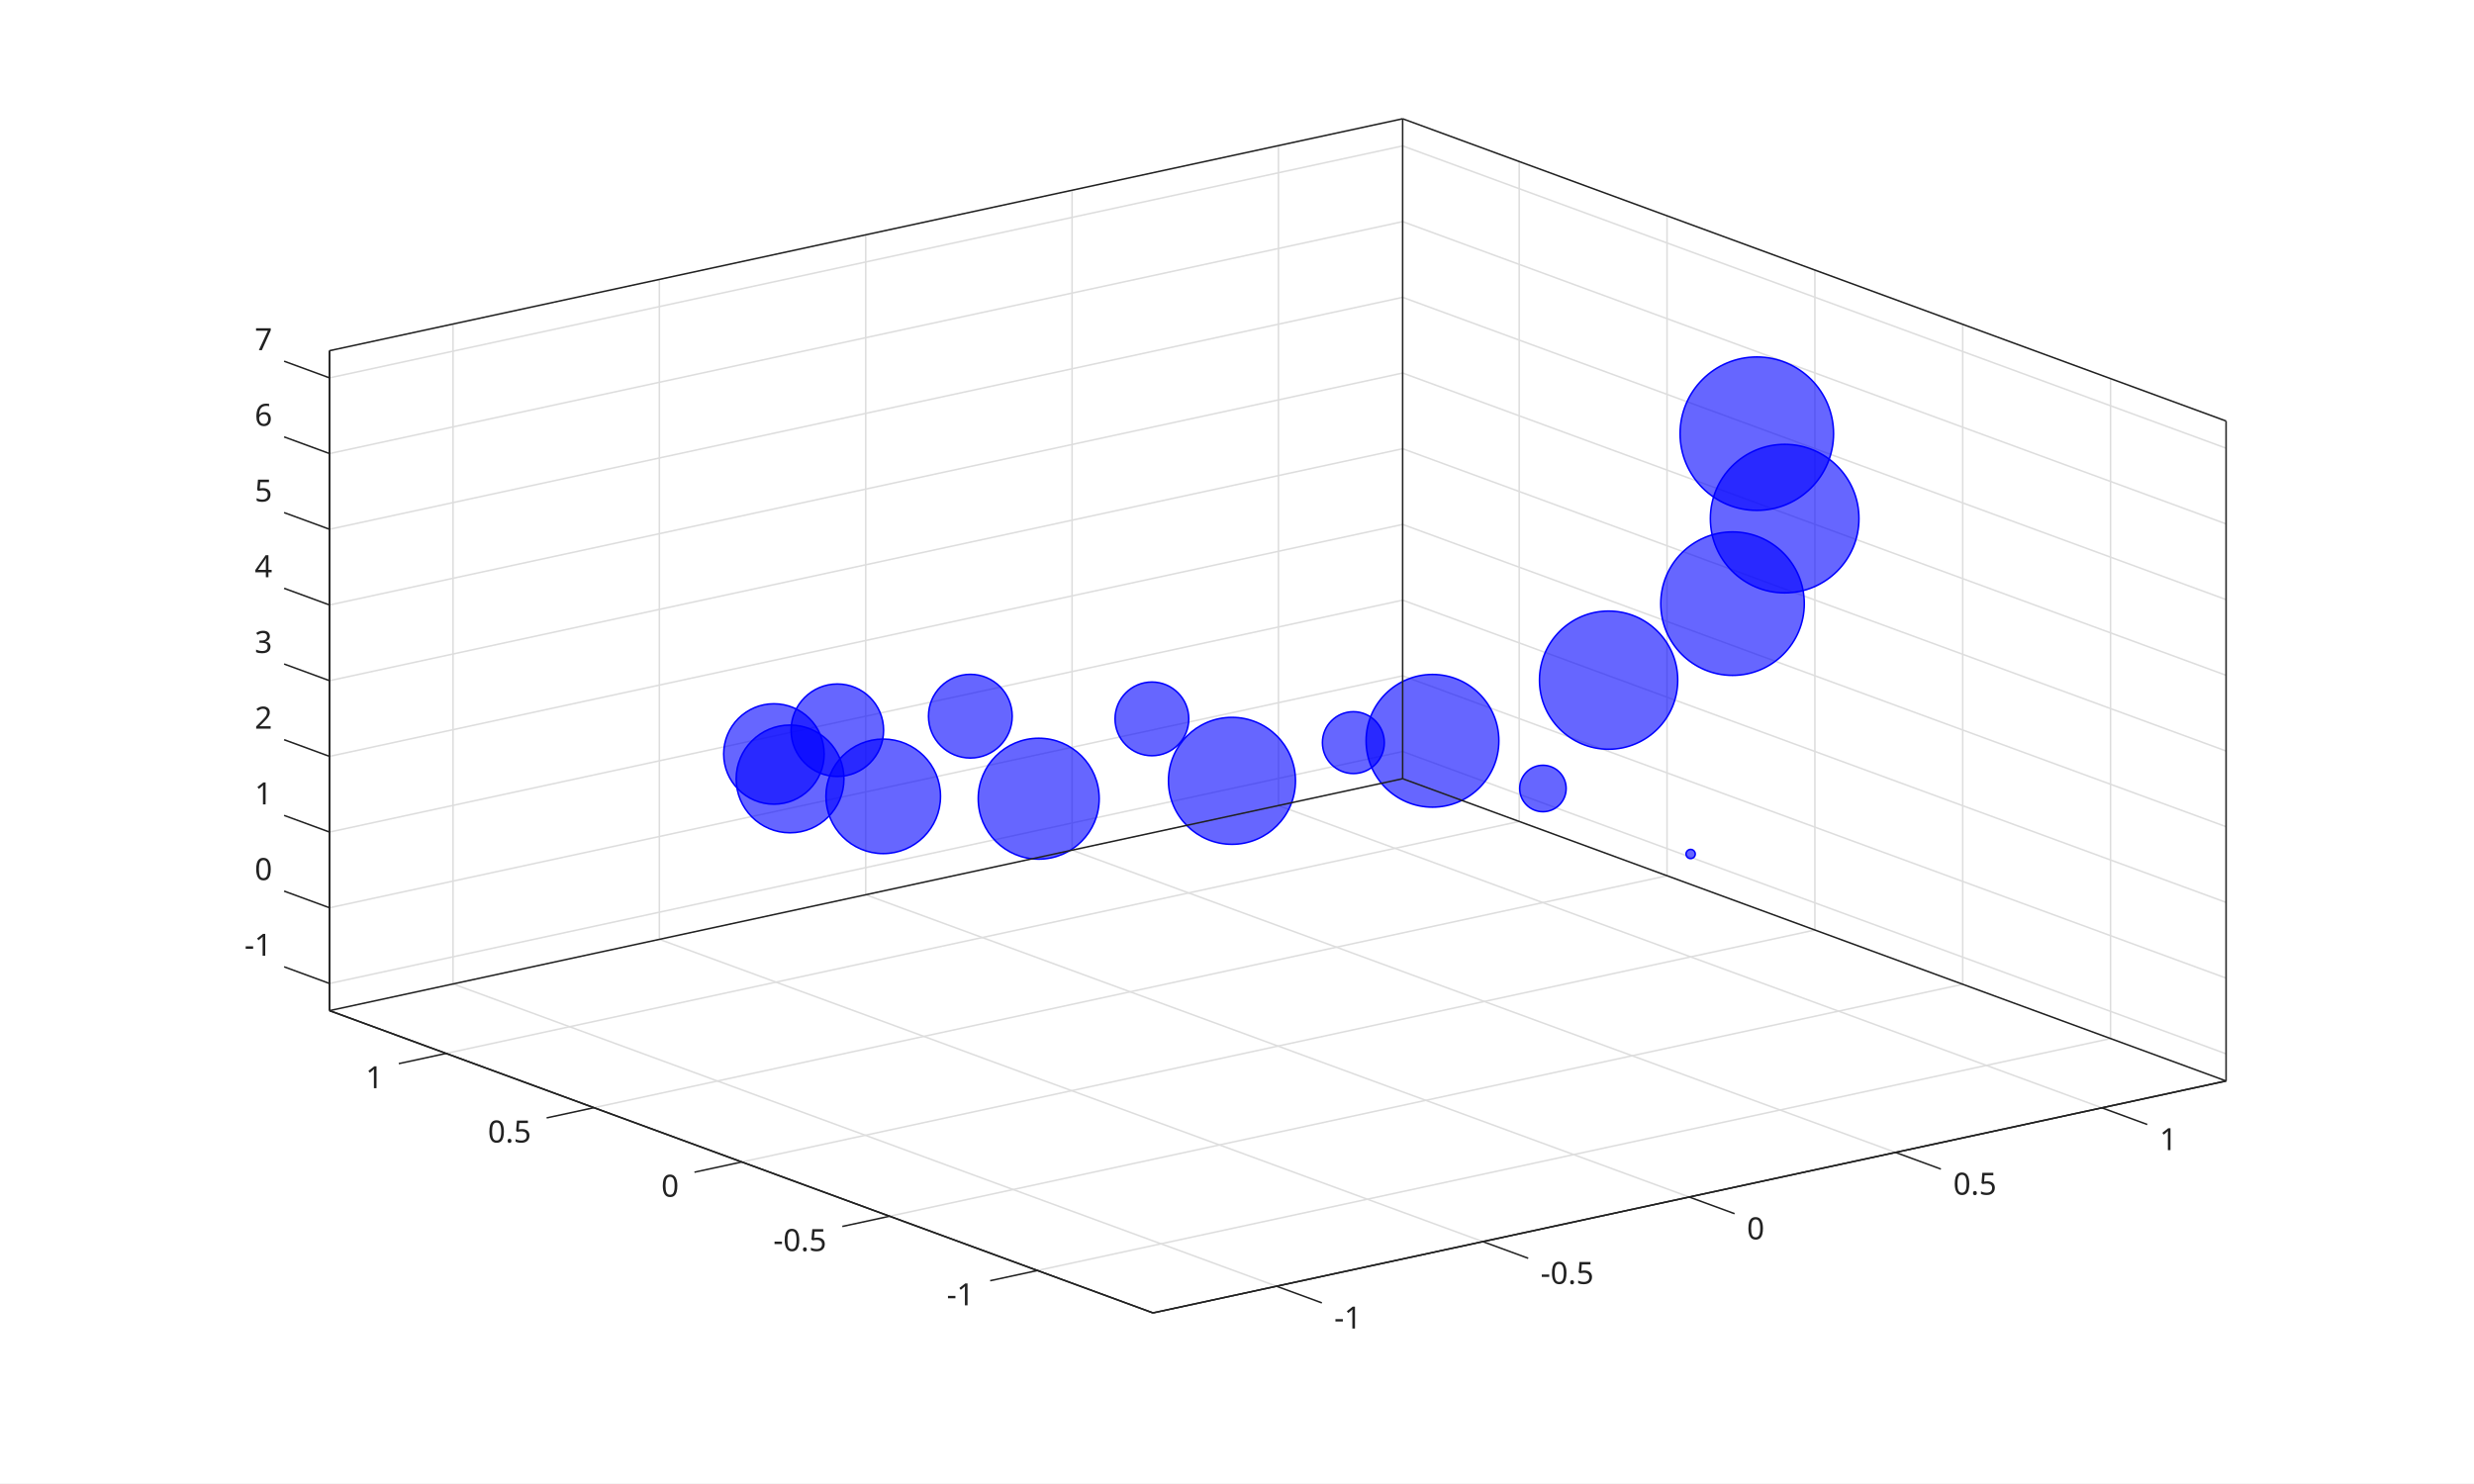
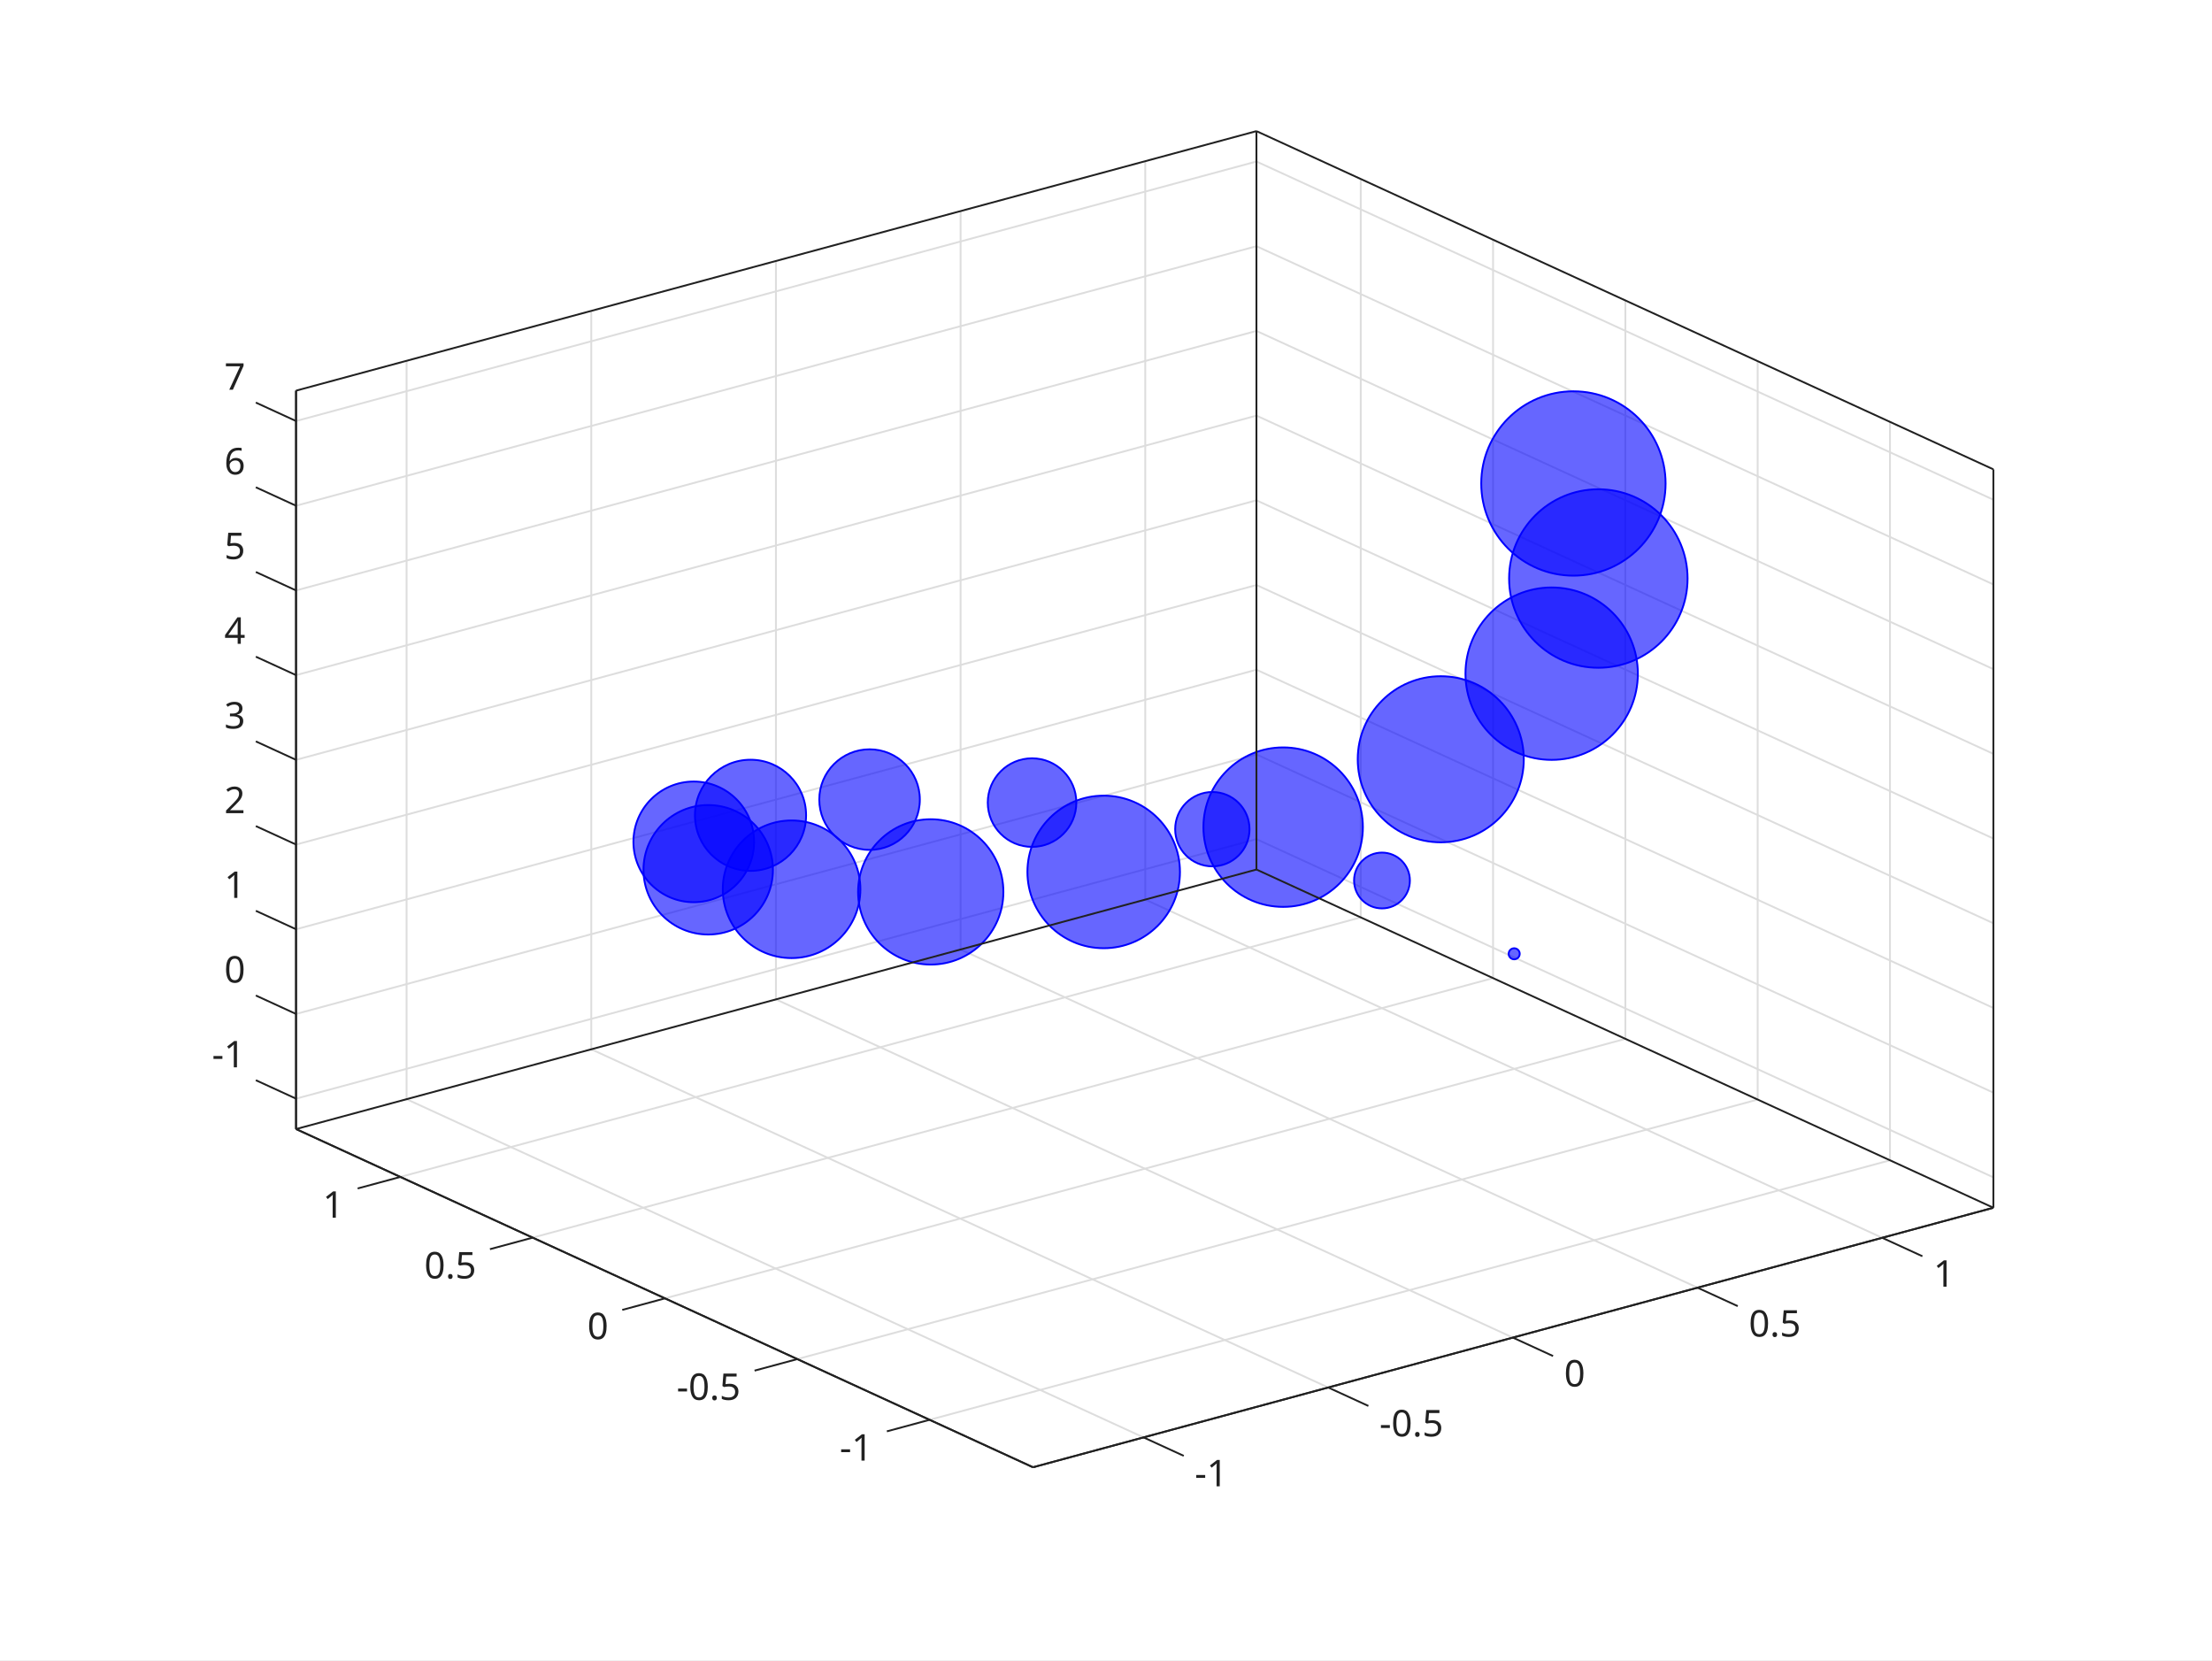
- <svg xmlns="http://www.w3.org/2000/svg" width="1074.56" height="644.48" viewBox="0 0 1679 1007">
-   <rect x="0" y="0" width="1679" height="1007" fill="#ffffff" />
-   <rect x="0" y="0" width="1678.12" height="1006.25" fill="rgba(255,255,255,1)" />
-   <polygon points="223.623,686.061 782.461,891.259 1510.75,733.805 " fill="rgba(255,255,255,1)" />
-   <polygon points="223.623,686.061 1510.75,733.805 1510.75,285.814 " fill="rgba(255,255,255,1)" />
-   <polygon points="223.623,686.061 1510.75,285.814 951.914,80.616 " fill="rgba(255,255,255,1)" />
-   <polygon points="223.623,686.061 951.914,80.616 223.623,238.07 " fill="rgba(255,255,255,1)" />
-   <line x1="866.289" y1="873.136" x2="307.451" y2="667.937" stroke="rgba(221,221,221,1)" stroke-width="1.042" />
-   <line x1="307.451" y1="667.937" x2="307.451" y2="219.947" stroke="rgba(221,221,221,1)" stroke-width="1.042" />
-   <line x1="1006.33" y1="842.86" x2="447.491" y2="637.661" stroke="rgba(221,221,221,1)" stroke-width="1.042" />
-   <line x1="447.491" y1="637.661" x2="447.491" y2="189.671" stroke="rgba(221,221,221,1)" stroke-width="1.042" />
-   <line x1="1146.37" y1="812.584" x2="587.53" y2="607.385" stroke="rgba(221,221,221,1)" stroke-width="1.042" />
-   <line x1="587.53" y1="607.385" x2="587.53" y2="159.395" stroke="rgba(221,221,221,1)" stroke-width="1.042" />
-   <line x1="1286.41" y1="782.308" x2="727.569" y2="577.109" stroke="rgba(221,221,221,1)" stroke-width="1.042" />
-   <line x1="727.569" y1="577.109" x2="727.569" y2="129.118" stroke="rgba(221,221,221,1)" stroke-width="1.042" />
-   <line x1="1426.45" y1="752.031" x2="867.609" y2="546.833" stroke="rgba(221,221,221,1)" stroke-width="1.042" />
-   <line x1="867.609" y1="546.833" x2="867.609" y2="98.842" stroke="rgba(221,221,221,1)" stroke-width="1.042" />
-   <line x1="704.048" y1="862.467" x2="1432.34" y2="705.013" stroke="rgba(221,221,221,1)" stroke-width="1.042" />
-   <line x1="1432.34" y1="705.013" x2="1432.34" y2="257.022" stroke="rgba(221,221,221,1)" stroke-width="1.042" />
-   <line x1="603.716" y1="825.626" x2="1332.01" y2="668.172" stroke="rgba(221,221,221,1)" stroke-width="1.042" />
-   <line x1="1332.01" y1="668.172" x2="1332.01" y2="220.181" stroke="rgba(221,221,221,1)" stroke-width="1.042" />
-   <line x1="503.384" y1="788.786" x2="1231.68" y2="631.331" stroke="rgba(221,221,221,1)" stroke-width="1.042" />
-   <line x1="1231.68" y1="631.331" x2="1231.68" y2="183.341" stroke="rgba(221,221,221,1)" stroke-width="1.042" />
-   <line x1="403.052" y1="751.945" x2="1131.34" y2="594.49" stroke="rgba(221,221,221,1)" stroke-width="1.042" />
-   <line x1="1131.34" y1="594.49" x2="1131.34" y2="146.5" stroke="rgba(221,221,221,1)" stroke-width="1.042" />
-   <line x1="302.72" y1="715.104" x2="1031.01" y2="557.649" stroke="rgba(221,221,221,1)" stroke-width="1.042" />
-   <line x1="1031.01" y1="557.649" x2="1031.01" y2="109.659" stroke="rgba(221,221,221,1)" stroke-width="1.042" />
-   <line x1="223.623" y1="667.625" x2="951.914" y2="510.17" stroke="rgba(221,221,221,1)" stroke-width="1.042" />
-   <line x1="1510.75" y1="715.369" x2="951.914" y2="510.17" stroke="rgba(221,221,221,1)" stroke-width="1.042" />
-   <line x1="223.623" y1="616.235" x2="951.914" y2="458.78" stroke="rgba(221,221,221,1)" stroke-width="1.042" />
-   <line x1="1510.75" y1="663.979" x2="951.914" y2="458.78" stroke="rgba(221,221,221,1)" stroke-width="1.042" />
-   <line x1="223.623" y1="564.845" x2="951.914" y2="407.391" stroke="rgba(221,221,221,1)" stroke-width="1.042" />
-   <line x1="1510.75" y1="612.589" x2="951.914" y2="407.391" stroke="rgba(221,221,221,1)" stroke-width="1.042" />
-   <line x1="223.623" y1="513.455" x2="951.914" y2="356.001" stroke="rgba(221,221,221,1)" stroke-width="1.042" />
-   <line x1="1510.75" y1="561.199" x2="951.914" y2="356.001" stroke="rgba(221,221,221,1)" stroke-width="1.042" />
-   <line x1="223.623" y1="462.065" x2="951.914" y2="304.611" stroke="rgba(221,221,221,1)" stroke-width="1.042" />
-   <line x1="1510.75" y1="509.81" x2="951.914" y2="304.611" stroke="rgba(221,221,221,1)" stroke-width="1.042" />
-   <line x1="223.623" y1="410.676" x2="951.914" y2="253.221" stroke="rgba(221,221,221,1)" stroke-width="1.042" />
-   <line x1="1510.75" y1="458.42" x2="951.914" y2="253.221" stroke="rgba(221,221,221,1)" stroke-width="1.042" />
-   <line x1="223.623" y1="359.286" x2="951.914" y2="201.831" stroke="rgba(221,221,221,1)" stroke-width="1.042" />
-   <line x1="1510.75" y1="407.03" x2="951.914" y2="201.831" stroke="rgba(221,221,221,1)" stroke-width="1.042" />
-   <line x1="223.623" y1="307.896" x2="951.914" y2="150.441" stroke="rgba(221,221,221,1)" stroke-width="1.042" />
-   <line x1="1510.75" y1="355.64" x2="951.914" y2="150.441" stroke="rgba(221,221,221,1)" stroke-width="1.042" />
-   <line x1="223.623" y1="256.506" x2="951.914" y2="99.052" stroke="rgba(221,221,221,1)" stroke-width="1.042" />
-   <line x1="1510.75" y1="304.25" x2="951.914" y2="99.052" stroke="rgba(221,221,221,1)" stroke-width="1.042" />
-   <circle cx="1147.37" cy="579.732" r="3.125" fill="rgba(0,0,255,0.6)" stroke="rgba(0,0,255,1)" stroke-width="1.042" />
-   <circle cx="1047.12" cy="535.263" r="15.766" fill="rgba(0,0,255,0.6)" stroke="rgba(0,0,255,1)" stroke-width="1.042" />
-   <circle cx="918.476" cy="504.129" r="21.002" fill="rgba(0,0,255,0.6)" stroke="rgba(0,0,255,1)" stroke-width="1.042" />
-   <circle cx="781.753" cy="488.001" r="25.02" fill="rgba(0,0,255,0.6)" stroke="rgba(0,0,255,1)" stroke-width="1.042" />
-   <circle cx="658.534" cy="486.178" r="28.407" fill="rgba(0,0,255,0.6)" stroke="rgba(0,0,255,1)" stroke-width="1.042" />
-   <circle cx="568.273" cy="495.705" r="31.391" fill="rgba(0,0,255,0.6)" stroke="rgba(0,0,255,1)" stroke-width="1.042" />
-   <circle cx="525.221" cy="511.83" r="34.089" fill="rgba(0,0,255,0.6)" stroke="rgba(0,0,255,1)" stroke-width="1.042" />
-   <circle cx="536.174" cy="528.764" r="36.57" fill="rgba(0,0,255,0.6)" stroke="rgba(0,0,255,1)" stroke-width="1.042" />
-   <circle cx="599.403" cy="540.587" r="38.879" fill="rgba(0,0,255,0.6)" stroke="rgba(0,0,255,1)" stroke-width="1.042" />
-   <circle cx="704.926" cy="542.187" r="41.048" fill="rgba(0,0,255,0.6)" stroke="rgba(0,0,255,1)" stroke-width="1.042" />
-   <circle cx="836.082" cy="530.067" r="43.099" fill="rgba(0,0,255,0.6)" stroke="rgba(0,0,255,1)" stroke-width="1.042" />
-   <circle cx="972.166" cy="502.894" r="45.05" fill="rgba(0,0,255,0.6)" stroke="rgba(0,0,255,1)" stroke-width="1.042" />
-   <circle cx="1091.69" cy="461.714" r="46.915" fill="rgba(0,0,255,0.6)" stroke="rgba(0,0,255,1)" stroke-width="1.042" />
-   <circle cx="1175.79" cy="409.782" r="48.703" fill="rgba(0,0,255,0.6)" stroke="rgba(0,0,255,1)" stroke-width="1.042" />
-   <circle cx="1211.18" cy="352.052" r="50.423" fill="rgba(0,0,255,0.6)" stroke="rgba(0,0,255,1)" stroke-width="1.042" />
-   <circle cx="1192.28" cy="294.393" r="52.083" fill="rgba(0,0,255,0.6)" stroke="rgba(0,0,255,1)" stroke-width="1.042" />
-   <line x1="782.461" y1="891.259" x2="1510.75" y2="733.805" stroke="rgba(33,33,33,1)" stroke-width="1.042" />
-   <line x1="223.623" y1="686.061" x2="951.914" y2="528.606" stroke="rgba(33,33,33,1)" stroke-width="1.042" />
-   <line x1="223.623" y1="238.07" x2="951.914" y2="80.616" stroke="rgba(33,33,33,1)" stroke-width="1.042" />
-   <line x1="782.461" y1="891.259" x2="223.623" y2="686.061" stroke="rgba(33,33,33,1)" stroke-width="1.042" />
-   <line x1="1510.75" y1="733.805" x2="951.914" y2="528.606" stroke="rgba(33,33,33,1)" stroke-width="1.042" />
-   <line x1="1510.75" y1="285.814" x2="951.914" y2="80.616" stroke="rgba(33,33,33,1)" stroke-width="1.042" />
-   <line x1="1510.75" y1="733.805" x2="1510.75" y2="285.814" stroke="rgba(33,33,33,1)" stroke-width="1.042" />
-   <line x1="951.914" y1="528.606" x2="951.914" y2="80.616" stroke="rgba(33,33,33,1)" stroke-width="1.042" />
-   <line x1="223.623" y1="686.061" x2="223.623" y2="238.07" stroke="rgba(33,33,33,1)" stroke-width="1.042" />
-   <line x1="782.461" y1="891.259" x2="223.623" y2="686.061" stroke="rgba(33,33,33,1)" stroke-width="1.042" />
-   <line x1="223.623" y1="686.061" x2="223.623" y2="238.07" stroke="rgba(33,33,33,1)" stroke-width="1.042" />
-   <line x1="782.461" y1="891.259" x2="1510.75" y2="733.805" stroke="rgba(33,33,33,1)" stroke-width="1.042" />
-   <line x1="866.289" y1="873.136" x2="897.09" y2="884.446" stroke="rgba(33,33,33,1)" stroke-width="1.042" />
-   <line x1="1006.33" y1="842.86" x2="1037.13" y2="854.17" stroke="rgba(33,33,33,1)" stroke-width="1.042" />
-   <line x1="1146.37" y1="812.584" x2="1177.17" y2="823.894" stroke="rgba(33,33,33,1)" stroke-width="1.042" />
-   <line x1="1286.41" y1="782.308" x2="1317.21" y2="793.618" stroke="rgba(33,33,33,1)" stroke-width="1.042" />
-   <line x1="1426.45" y1="752.031" x2="1457.25" y2="763.341" stroke="rgba(33,33,33,1)" stroke-width="1.042" />
-   <text x="905.473" y="901.859" fill="rgba(33,33,33,1)" font-size="20.833" font-family="sans-serif" text-anchor="start">-1</text>
-   <text x="1045.51" y="871.583" fill="rgba(33,33,33,1)" font-size="20.833" font-family="sans-serif" text-anchor="start">-0.5</text>
-   <text x="1185.55" y="841.307" fill="rgba(33,33,33,1)" font-size="20.833" font-family="sans-serif" text-anchor="start">0</text>
-   <text x="1325.59" y="811.031" fill="rgba(33,33,33,1)" font-size="20.833" font-family="sans-serif" text-anchor="start">0.5</text>
-   <text x="1465.63" y="780.755" fill="rgba(33,33,33,1)" font-size="20.833" font-family="sans-serif" text-anchor="start">1</text>
-   <line x1="704.048" y1="862.467" x2="671.977" y2="869.401" stroke="rgba(33,33,33,1)" stroke-width="1.042" />
-   <line x1="603.716" y1="825.626" x2="571.645" y2="832.56" stroke="rgba(33,33,33,1)" stroke-width="1.042" />
-   <line x1="503.384" y1="788.786" x2="471.312" y2="795.719" stroke="rgba(33,33,33,1)" stroke-width="1.042" />
-   <line x1="403.052" y1="751.945" x2="370.98" y2="758.878" stroke="rgba(33,33,33,1)" stroke-width="1.042" />
-   <line x1="302.72" y1="715.104" x2="270.648" y2="722.038" stroke="rgba(33,33,33,1)" stroke-width="1.042" />
-   <text x="642.528" y="886.098" fill="rgba(33,33,33,1)" font-size="20.833" font-family="sans-serif" text-anchor="start">-1</text>
-   <text x="524.821" y="849.257" fill="rgba(33,33,33,1)" font-size="20.833" font-family="sans-serif" text-anchor="start">-0.5</text>
-   <text x="448.802" y="812.416" fill="rgba(33,33,33,1)" font-size="20.833" font-family="sans-serif" text-anchor="start">0</text>
-   <text x="331.095" y="775.575" fill="rgba(33,33,33,1)" font-size="20.833" font-family="sans-serif" text-anchor="start">0.5</text>
-   <text x="248.137" y="738.735" fill="rgba(33,33,33,1)" font-size="20.833" font-family="sans-serif" text-anchor="start">1</text>
-   <line x1="223.623" y1="667.625" x2="192.821" y2="656.315" stroke="rgba(33,33,33,1)" stroke-width="1.042" />
-   <line x1="223.623" y1="616.235" x2="192.821" y2="604.925" stroke="rgba(33,33,33,1)" stroke-width="1.042" />
-   <line x1="223.623" y1="564.845" x2="192.821" y2="553.535" stroke="rgba(33,33,33,1)" stroke-width="1.042" />
-   <line x1="223.623" y1="513.455" x2="192.821" y2="502.145" stroke="rgba(33,33,33,1)" stroke-width="1.042" />
-   <line x1="223.623" y1="462.065" x2="192.821" y2="450.755" stroke="rgba(33,33,33,1)" stroke-width="1.042" />
-   <line x1="223.623" y1="410.676" x2="192.821" y2="399.366" stroke="rgba(33,33,33,1)" stroke-width="1.042" />
-   <line x1="223.623" y1="359.286" x2="192.821" y2="347.976" stroke="rgba(33,33,33,1)" stroke-width="1.042" />
-   <line x1="223.623" y1="307.896" x2="192.821" y2="296.586" stroke="rgba(33,33,33,1)" stroke-width="1.042" />
-   <line x1="223.623" y1="256.506" x2="192.821" y2="245.196" stroke="rgba(33,33,33,1)" stroke-width="1.042" />
-   <text x="165.915" y="648.822" fill="rgba(33,33,33,1)" font-size="20.833" font-family="sans-serif" text-anchor="start">-1</text>
-   <text x="172.852" y="597.432" fill="rgba(33,33,33,1)" font-size="20.833" font-family="sans-serif" text-anchor="start">0</text>
-   <text x="172.852" y="546.042" fill="rgba(33,33,33,1)" font-size="20.833" font-family="sans-serif" text-anchor="start">1</text>
-   <text x="172.852" y="494.652" fill="rgba(33,33,33,1)" font-size="20.833" font-family="sans-serif" text-anchor="start">2</text>
-   <text x="172.852" y="443.263" fill="rgba(33,33,33,1)" font-size="20.833" font-family="sans-serif" text-anchor="start">3</text>
-   <text x="172.852" y="391.873" fill="rgba(33,33,33,1)" font-size="20.833" font-family="sans-serif" text-anchor="start">4</text>
-   <text x="172.852" y="340.483" fill="rgba(33,33,33,1)" font-size="20.833" font-family="sans-serif" text-anchor="start">5</text>
-   <text x="172.852" y="289.093" fill="rgba(33,33,33,1)" font-size="20.833" font-family="sans-serif" text-anchor="start">6</text>
-   <text x="172.852" y="237.703" fill="rgba(33,33,33,1)" font-size="20.833" font-family="sans-serif" text-anchor="start">7</text>
+ <svg xmlns="http://www.w3.org/2000/svg" width="800" height="600.32" viewBox="0 0 1250 938">
+   <rect x="0" y="0" width="1250" height="938" fill="#ffffff" />
+   <rect x="0" y="0" width="1250" height="937.5" fill="rgba(255,255,255,1)" />
+   <polygon points="167.296,637.937 583.737,829.038 1126.45,682.401 " fill="rgba(255,255,255,1)" />
+   <polygon points="167.296,637.937 1126.45,682.401 1126.45,265.188 " fill="rgba(255,255,255,1)" />
+   <polygon points="167.296,637.937 1126.45,265.188 710.013,74.087 " fill="rgba(255,255,255,1)" />
+   <polygon points="167.296,637.937 710.013,74.087 167.296,220.724 " fill="rgba(255,255,255,1)" />
+   <line x1="646.205" y1="812.16" x2="229.764" y2="621.058" stroke="rgba(221,221,221,1)" stroke-width="1.042" />
+   <line x1="229.764" y1="621.058" x2="229.764" y2="203.846" stroke="rgba(221,221,221,1)" stroke-width="1.042" />
+   <line x1="750.561" y1="783.963" x2="334.12" y2="592.862" stroke="rgba(221,221,221,1)" stroke-width="1.042" />
+   <line x1="334.12" y1="592.862" x2="334.12" y2="175.65" stroke="rgba(221,221,221,1)" stroke-width="1.042" />
+   <line x1="854.918" y1="755.767" x2="438.476" y2="564.666" stroke="rgba(221,221,221,1)" stroke-width="1.042" />
+   <line x1="438.476" y1="564.666" x2="438.476" y2="147.454" stroke="rgba(221,221,221,1)" stroke-width="1.042" />
+   <line x1="959.274" y1="727.571" x2="542.833" y2="536.47" stroke="rgba(221,221,221,1)" stroke-width="1.042" />
+   <line x1="542.833" y1="536.47" x2="542.833" y2="119.258" stroke="rgba(221,221,221,1)" stroke-width="1.042" />
+   <line x1="1063.63" y1="699.375" x2="647.189" y2="508.274" stroke="rgba(221,221,221,1)" stroke-width="1.042" />
+   <line x1="647.189" y1="508.274" x2="647.189" y2="91.062" stroke="rgba(221,221,221,1)" stroke-width="1.042" />
+   <line x1="525.305" y1="802.224" x2="1068.02" y2="655.587" stroke="rgba(221,221,221,1)" stroke-width="1.042" />
+   <line x1="1068.02" y1="655.587" x2="1068.02" y2="238.374" stroke="rgba(221,221,221,1)" stroke-width="1.042" />
+   <line x1="450.538" y1="767.914" x2="993.255" y2="621.277" stroke="rgba(221,221,221,1)" stroke-width="1.042" />
+   <line x1="993.255" y1="621.277" x2="993.255" y2="204.065" stroke="rgba(221,221,221,1)" stroke-width="1.042" />
+   <line x1="375.771" y1="733.604" x2="918.488" y2="586.967" stroke="rgba(221,221,221,1)" stroke-width="1.042" />
+   <line x1="918.488" y1="586.967" x2="918.488" y2="169.755" stroke="rgba(221,221,221,1)" stroke-width="1.042" />
+   <line x1="301.005" y1="699.294" x2="843.722" y2="552.657" stroke="rgba(221,221,221,1)" stroke-width="1.042" />
+   <line x1="843.722" y1="552.657" x2="843.722" y2="135.445" stroke="rgba(221,221,221,1)" stroke-width="1.042" />
+   <line x1="226.238" y1="664.985" x2="768.955" y2="518.348" stroke="rgba(221,221,221,1)" stroke-width="1.042" />
+   <line x1="768.955" y1="518.348" x2="768.955" y2="101.135" stroke="rgba(221,221,221,1)" stroke-width="1.042" />
+   <line x1="167.296" y1="620.767" x2="710.013" y2="474.13" stroke="rgba(221,221,221,1)" stroke-width="1.042" />
+   <line x1="1126.45" y1="665.231" x2="710.013" y2="474.13" stroke="rgba(221,221,221,1)" stroke-width="1.042" />
+   <line x1="167.296" y1="572.908" x2="710.013" y2="426.271" stroke="rgba(221,221,221,1)" stroke-width="1.042" />
+   <line x1="1126.45" y1="617.372" x2="710.013" y2="426.271" stroke="rgba(221,221,221,1)" stroke-width="1.042" />
+   <line x1="167.296" y1="525.049" x2="710.013" y2="378.412" stroke="rgba(221,221,221,1)" stroke-width="1.042" />
+   <line x1="1126.45" y1="569.513" x2="710.013" y2="378.412" stroke="rgba(221,221,221,1)" stroke-width="1.042" />
+   <line x1="167.296" y1="477.19" x2="710.013" y2="330.553" stroke="rgba(221,221,221,1)" stroke-width="1.042" />
+   <line x1="1126.45" y1="521.654" x2="710.013" y2="330.553" stroke="rgba(221,221,221,1)" stroke-width="1.042" />
+   <line x1="167.296" y1="429.33" x2="710.013" y2="282.693" stroke="rgba(221,221,221,1)" stroke-width="1.042" />
+   <line x1="1126.45" y1="473.795" x2="710.013" y2="282.693" stroke="rgba(221,221,221,1)" stroke-width="1.042" />
+   <line x1="167.296" y1="381.471" x2="710.013" y2="234.834" stroke="rgba(221,221,221,1)" stroke-width="1.042" />
+   <line x1="1126.45" y1="425.935" x2="710.013" y2="234.834" stroke="rgba(221,221,221,1)" stroke-width="1.042" />
+   <line x1="167.296" y1="333.612" x2="710.013" y2="186.975" stroke="rgba(221,221,221,1)" stroke-width="1.042" />
+   <line x1="1126.45" y1="378.076" x2="710.013" y2="186.975" stroke="rgba(221,221,221,1)" stroke-width="1.042" />
+   <line x1="167.296" y1="285.753" x2="710.013" y2="139.116" stroke="rgba(221,221,221,1)" stroke-width="1.042" />
+   <line x1="1126.45" y1="330.217" x2="710.013" y2="139.116" stroke="rgba(221,221,221,1)" stroke-width="1.042" />
+   <line x1="167.296" y1="237.894" x2="710.013" y2="91.257" stroke="rgba(221,221,221,1)" stroke-width="1.042" />
+   <line x1="1126.45" y1="282.358" x2="710.013" y2="91.257" stroke="rgba(221,221,221,1)" stroke-width="1.042" />
+   <circle cx="855.665" cy="538.913" r="3.125" fill="rgba(0,0,255,0.6)" stroke="rgba(0,0,255,1)" stroke-width="1.042" />
+   <circle cx="780.958" cy="497.499" r="15.766" fill="rgba(0,0,255,0.6)" stroke="rgba(0,0,255,1)" stroke-width="1.042" />
+   <circle cx="685.095" cy="468.504" r="21.002" fill="rgba(0,0,255,0.6)" stroke="rgba(0,0,255,1)" stroke-width="1.042" />
+   <circle cx="583.21" cy="453.484" r="25.02" fill="rgba(0,0,255,0.6)" stroke="rgba(0,0,255,1)" stroke-width="1.042" />
+   <circle cx="491.388" cy="451.787" r="28.407" fill="rgba(0,0,255,0.6)" stroke="rgba(0,0,255,1)" stroke-width="1.042" />
+   <circle cx="424.126" cy="460.659" r="31.391" fill="rgba(0,0,255,0.6)" stroke="rgba(0,0,255,1)" stroke-width="1.042" />
+   <circle cx="392.044" cy="475.676" r="34.089" fill="rgba(0,0,255,0.6)" stroke="rgba(0,0,255,1)" stroke-width="1.042" />
+   <circle cx="400.206" cy="491.447" r="36.57" fill="rgba(0,0,255,0.6)" stroke="rgba(0,0,255,1)" stroke-width="1.042" />
+   <circle cx="447.324" cy="502.457" r="38.879" fill="rgba(0,0,255,0.6)" stroke="rgba(0,0,255,1)" stroke-width="1.042" />
+   <circle cx="525.959" cy="503.948" r="41.048" fill="rgba(0,0,255,0.6)" stroke="rgba(0,0,255,1)" stroke-width="1.042" />
+   <circle cx="623.696" cy="492.66" r="43.099" fill="rgba(0,0,255,0.6)" stroke="rgba(0,0,255,1)" stroke-width="1.042" />
+   <circle cx="725.104" cy="467.354" r="45.05" fill="rgba(0,0,255,0.6)" stroke="rgba(0,0,255,1)" stroke-width="1.042" />
+   <circle cx="814.174" cy="429.003" r="46.915" fill="rgba(0,0,255,0.6)" stroke="rgba(0,0,255,1)" stroke-width="1.042" />
+   <circle cx="876.843" cy="380.639" r="48.703" fill="rgba(0,0,255,0.6)" stroke="rgba(0,0,255,1)" stroke-width="1.042" />
+   <circle cx="903.218" cy="326.875" r="50.423" fill="rgba(0,0,255,0.6)" stroke="rgba(0,0,255,1)" stroke-width="1.042" />
+   <circle cx="889.134" cy="273.177" r="52.083" fill="rgba(0,0,255,0.6)" stroke="rgba(0,0,255,1)" stroke-width="1.042" />
+   <line x1="583.737" y1="829.038" x2="1126.45" y2="682.401" stroke="rgba(33,33,33,1)" stroke-width="1.042" />
+   <line x1="167.296" y1="637.937" x2="710.013" y2="491.3" stroke="rgba(33,33,33,1)" stroke-width="1.042" />
+   <line x1="167.296" y1="220.724" x2="710.013" y2="74.087" stroke="rgba(33,33,33,1)" stroke-width="1.042" />
+   <line x1="583.737" y1="829.038" x2="167.296" y2="637.937" stroke="rgba(33,33,33,1)" stroke-width="1.042" />
+   <line x1="1126.45" y1="682.401" x2="710.013" y2="491.3" stroke="rgba(33,33,33,1)" stroke-width="1.042" />
+   <line x1="1126.45" y1="265.188" x2="710.013" y2="74.087" stroke="rgba(33,33,33,1)" stroke-width="1.042" />
+   <line x1="1126.45" y1="682.401" x2="1126.45" y2="265.188" stroke="rgba(33,33,33,1)" stroke-width="1.042" />
+   <line x1="710.013" y1="491.3" x2="710.013" y2="74.087" stroke="rgba(33,33,33,1)" stroke-width="1.042" />
+   <line x1="167.296" y1="637.937" x2="167.296" y2="220.724" stroke="rgba(33,33,33,1)" stroke-width="1.042" />
+   <line x1="583.737" y1="829.038" x2="167.296" y2="637.937" stroke="rgba(33,33,33,1)" stroke-width="1.042" />
+   <line x1="167.296" y1="637.937" x2="167.296" y2="220.724" stroke="rgba(33,33,33,1)" stroke-width="1.042" />
+   <line x1="583.737" y1="829.038" x2="1126.45" y2="682.401" stroke="rgba(33,33,33,1)" stroke-width="1.042" />
+   <line x1="646.205" y1="812.16" x2="668.927" y2="822.586" stroke="rgba(33,33,33,1)" stroke-width="1.042" />
+   <line x1="750.561" y1="783.963" x2="773.283" y2="794.39" stroke="rgba(33,33,33,1)" stroke-width="1.042" />
+   <line x1="854.918" y1="755.767" x2="877.64" y2="766.194" stroke="rgba(33,33,33,1)" stroke-width="1.042" />
+   <line x1="959.274" y1="727.571" x2="981.996" y2="737.998" stroke="rgba(33,33,33,1)" stroke-width="1.042" />
+   <line x1="1063.63" y1="699.375" x2="1086.35" y2="709.802" stroke="rgba(33,33,33,1)" stroke-width="1.042" />
+   <text x="675.174" y="839.788" fill="rgba(33,33,33,1)" font-size="20.833" font-family="sans-serif" text-anchor="start">-1</text>
+   <text x="779.53" y="811.592" fill="rgba(33,33,33,1)" font-size="20.833" font-family="sans-serif" text-anchor="start">-0.5</text>
+   <text x="883.886" y="783.396" fill="rgba(33,33,33,1)" font-size="20.833" font-family="sans-serif" text-anchor="start">0</text>
+   <text x="988.243" y="755.2" fill="rgba(33,33,33,1)" font-size="20.833" font-family="sans-serif" text-anchor="start">0.5</text>
+   <text x="1092.6" y="727.004" fill="rgba(33,33,33,1)" font-size="20.833" font-family="sans-serif" text-anchor="start">1</text>
+   <line x1="525.305" y1="802.224" x2="501.17" y2="808.745" stroke="rgba(33,33,33,1)" stroke-width="1.042" />
+   <line x1="450.538" y1="767.914" x2="426.404" y2="774.435" stroke="rgba(33,33,33,1)" stroke-width="1.042" />
+   <line x1="375.771" y1="733.604" x2="351.637" y2="740.125" stroke="rgba(33,33,33,1)" stroke-width="1.042" />
+   <line x1="301.005" y1="699.294" x2="276.87" y2="705.815" stroke="rgba(33,33,33,1)" stroke-width="1.042" />
+   <line x1="226.238" y1="664.985" x2="202.103" y2="671.506" stroke="rgba(33,33,33,1)" stroke-width="1.042" />
+   <text x="474.505" y="825.279" fill="rgba(33,33,33,1)" font-size="20.833" font-family="sans-serif" text-anchor="start">-1</text>
+   <text x="382.364" y="790.97" fill="rgba(33,33,33,1)" font-size="20.833" font-family="sans-serif" text-anchor="start">-0.5</text>
+   <text x="331.91" y="756.66" fill="rgba(33,33,33,1)" font-size="20.833" font-family="sans-serif" text-anchor="start">0</text>
+   <text x="239.768" y="722.35" fill="rgba(33,33,33,1)" font-size="20.833" font-family="sans-serif" text-anchor="start">0.5</text>
+   <text x="182.376" y="688.04" fill="rgba(33,33,33,1)" font-size="20.833" font-family="sans-serif" text-anchor="start">1</text>
+   <line x1="167.296" y1="620.767" x2="144.574" y2="610.341" stroke="rgba(33,33,33,1)" stroke-width="1.042" />
+   <line x1="167.296" y1="572.908" x2="144.574" y2="562.481" stroke="rgba(33,33,33,1)" stroke-width="1.042" />
+   <line x1="167.296" y1="525.049" x2="144.574" y2="514.622" stroke="rgba(33,33,33,1)" stroke-width="1.042" />
+   <line x1="167.296" y1="477.19" x2="144.574" y2="466.763" stroke="rgba(33,33,33,1)" stroke-width="1.042" />
+   <line x1="167.296" y1="429.33" x2="144.574" y2="418.904" stroke="rgba(33,33,33,1)" stroke-width="1.042" />
+   <line x1="167.296" y1="381.471" x2="144.574" y2="371.044" stroke="rgba(33,33,33,1)" stroke-width="1.042" />
+   <line x1="167.296" y1="333.612" x2="144.574" y2="323.185" stroke="rgba(33,33,33,1)" stroke-width="1.042" />
+   <line x1="167.296" y1="285.753" x2="144.574" y2="275.326" stroke="rgba(33,33,33,1)" stroke-width="1.042" />
+   <line x1="167.296" y1="237.894" x2="144.574" y2="227.467" stroke="rgba(33,33,33,1)" stroke-width="1.042" />
+   <text x="119.803" y="603.059" fill="rgba(33,33,33,1)" font-size="20.833" font-family="sans-serif" text-anchor="start">-1</text>
+   <text x="126.741" y="555.2" fill="rgba(33,33,33,1)" font-size="20.833" font-family="sans-serif" text-anchor="start">0</text>
+   <text x="126.741" y="507.341" fill="rgba(33,33,33,1)" font-size="20.833" font-family="sans-serif" text-anchor="start">1</text>
+   <text x="126.741" y="459.481" fill="rgba(33,33,33,1)" font-size="20.833" font-family="sans-serif" text-anchor="start">2</text>
+   <text x="126.741" y="411.622" fill="rgba(33,33,33,1)" font-size="20.833" font-family="sans-serif" text-anchor="start">3</text>
+   <text x="126.741" y="363.763" fill="rgba(33,33,33,1)" font-size="20.833" font-family="sans-serif" text-anchor="start">4</text>
+   <text x="126.741" y="315.904" fill="rgba(33,33,33,1)" font-size="20.833" font-family="sans-serif" text-anchor="start">5</text>
+   <text x="126.741" y="268.045" fill="rgba(33,33,33,1)" font-size="20.833" font-family="sans-serif" text-anchor="start">6</text>
+   <text x="126.741" y="220.185" fill="rgba(33,33,33,1)" font-size="20.833" font-family="sans-serif" text-anchor="start">7</text>
</svg>
